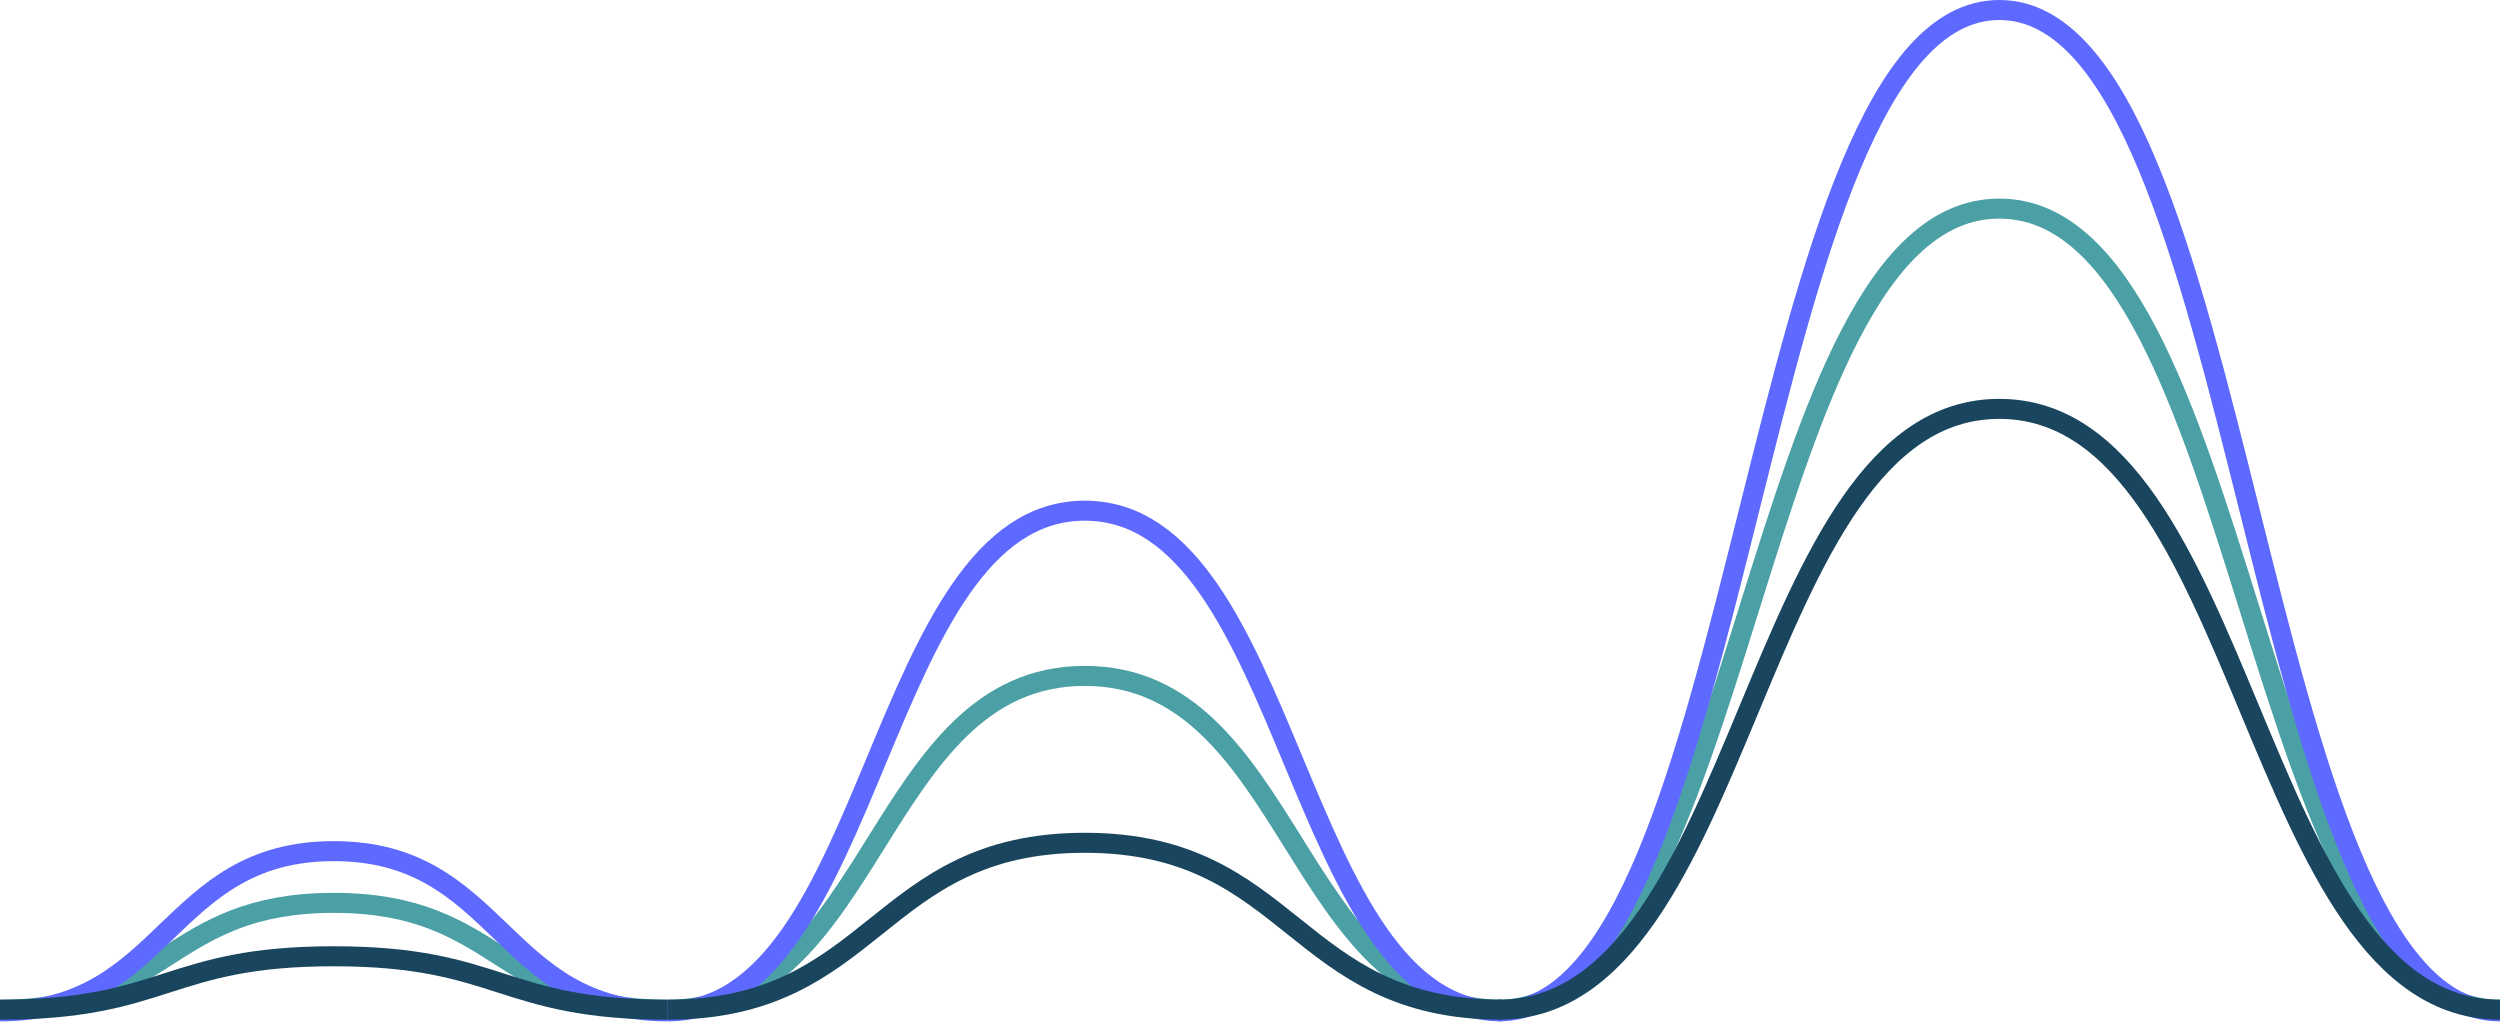
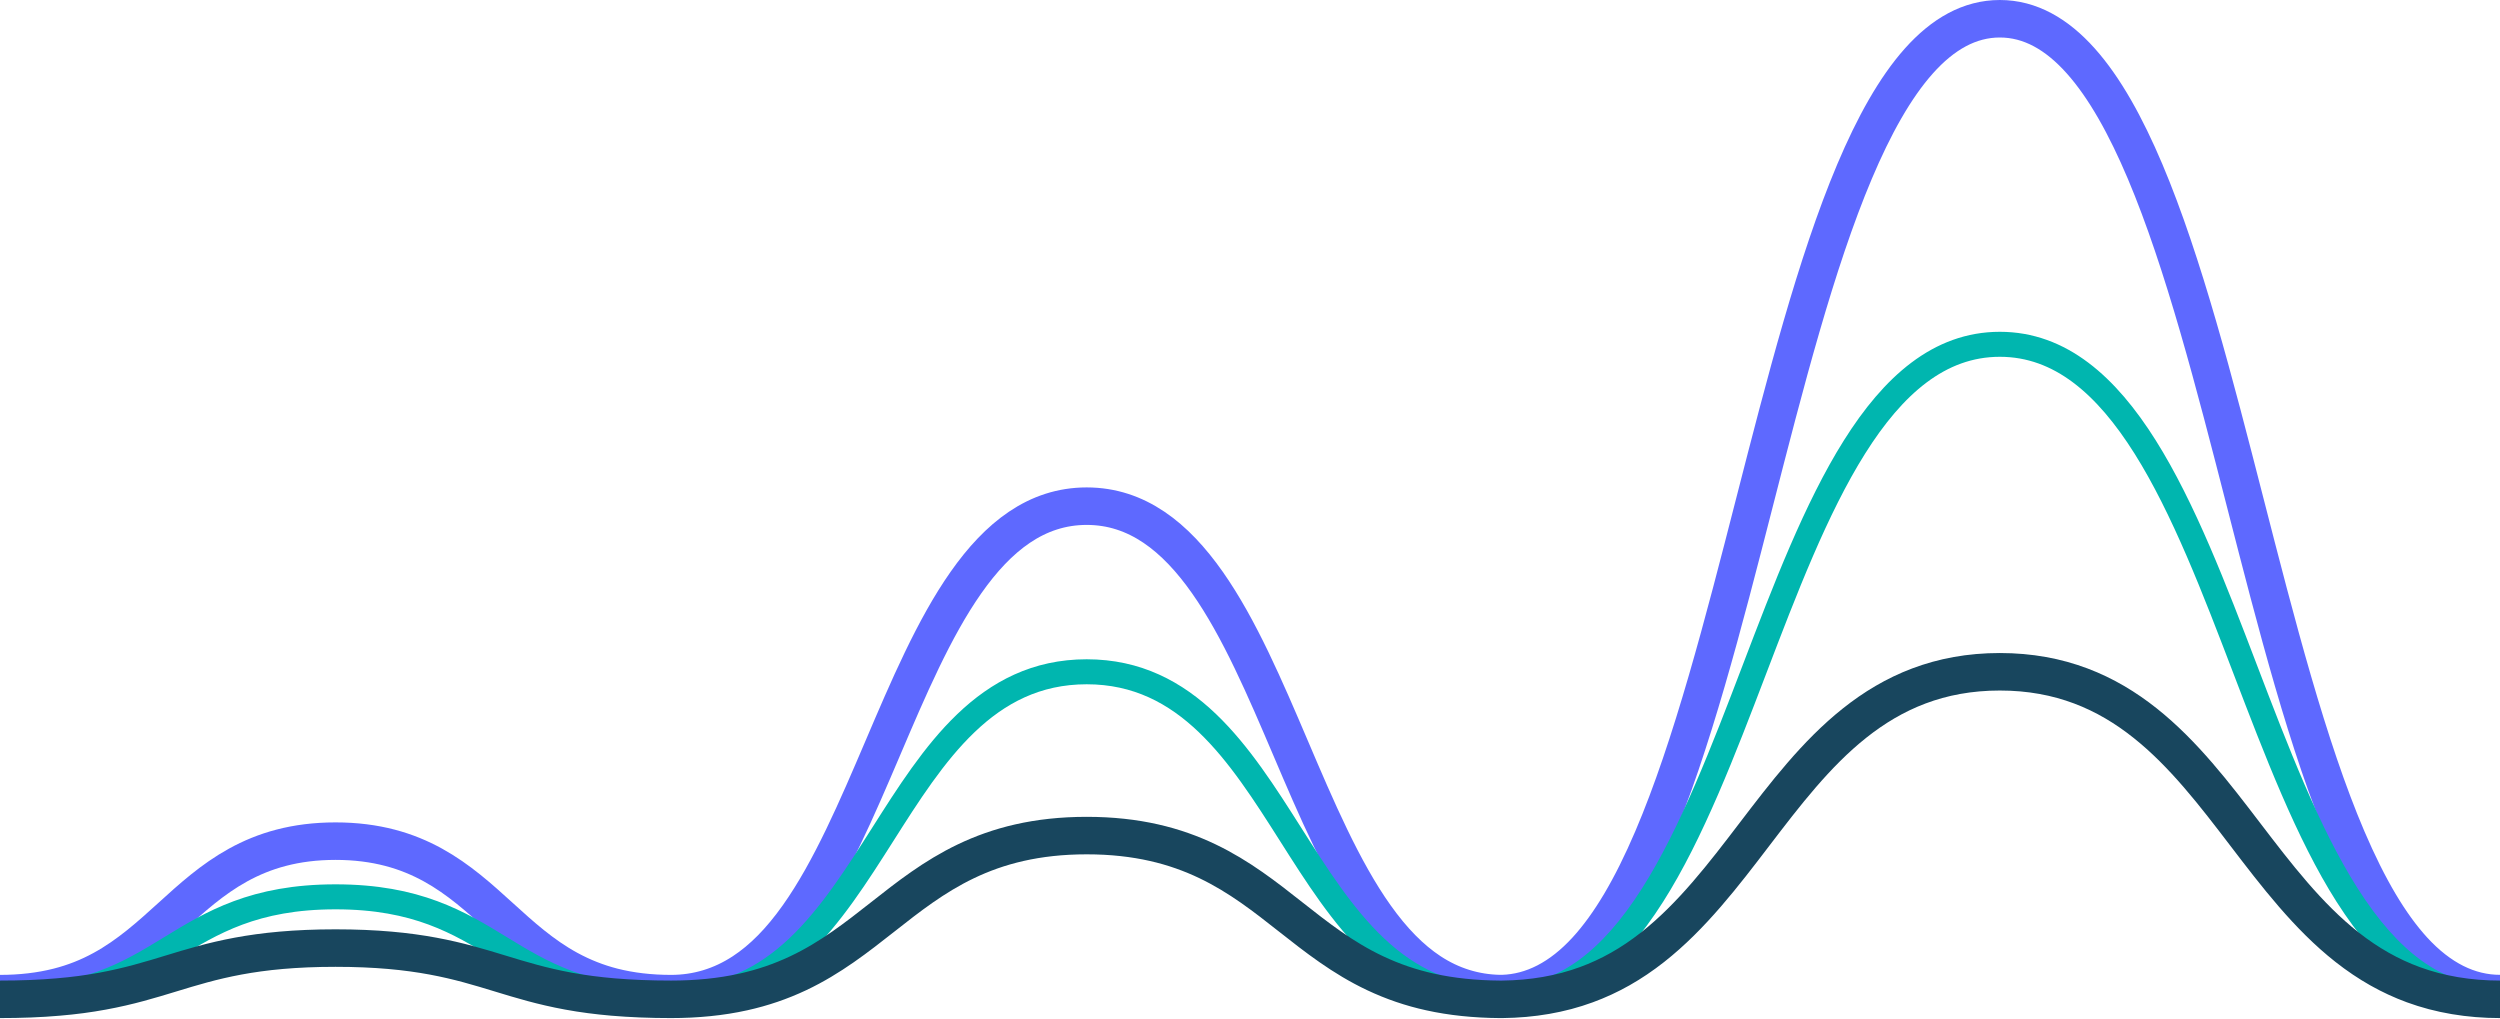
- <svg xmlns="http://www.w3.org/2000/svg" id="Layer_2" data-name="Layer 2" viewBox="0 0 1498 612">
+ <svg xmlns="http://www.w3.org/2000/svg" id="Layer_2" data-name="Layer 2" viewBox="0 0 400.02 162.9">
  <defs>
    <style>
      .cls-1 {
        stroke: #5e69ff;
      }

+       .cls-1, .cls-2 {
+         stroke-width: 6px;
+       }
+ 
      .cls-1, .cls-2, .cls-3 {
        fill: none;
        stroke-miterlimit: 10;
-         stroke-width: 12px;
      }

      .cls-2 {
-         stroke: #4ba0a5;
+         stroke: #18465e;
      }

      .cls-3 {
-         stroke: #19455e;
+         stroke: #00b6af;
+         stroke-width: 4px;
      }
    </style>
  </defs>
  <g id="Layer_1-2" data-name="Layer 1">
-     <g>
-       <path class="cls-2" d="m400,605c-100,0-100-64-200-64S100,605,0,605" />
-       <path class="cls-2" d="m900,605c-125,0-125-200-250-200-125,0-125,200-250,200" />
-       <path class="cls-2" d="m1498,605c-150,0-150-480-300-480s-150,480-300,480" />
-     </g>
-     <g>
-       <path class="cls-1" d="m400,606c-100,0-100-96-200-96S100,606,0,606" />
-       <path class="cls-1" d="m900,606c-125,0-125-300-250-300s-125,300-250,300" />
-       <path class="cls-1" d="m1498,606c-150,0-150-600-300-600s-150,600-300,600" />
-     </g>
-     <g>
-       <path class="cls-3" d="m400,605c-100,0-100-32-200-32S100,605,0,605" />
-       <path class="cls-3" d="m900,605c-125,0-125-100-250-100s-125,100-250,100" />
-       <path class="cls-3" d="m1498,605c-150,0-150-360-300-360s-150,360-300,360" />
-     </g>
+     <path class="cls-1" d="M0,158.99c3.34,0,6.47-.37,9.31-1.09,2.51-.64,4.83-1.55,7.11-2.8,4.21-2.3,7.62-5.4,10.93-8.4,6.55-5.96,13.33-12.11,26.34-12.11s19.79,6.16,26.34,12.11c3.3,3,6.72,6.11,10.93,8.4,2.28,1.24,4.61,2.16,7.11,2.8,2.84.72,5.97,1.09,9.3,1.09,4.14,0,8.01-1.17,11.53-3.48,3.11-2.04,5.99-4.96,8.81-8.94,5.21-7.34,9.44-17.26,13.54-26.86,8.12-19.04,16.51-38.72,32.63-38.72s24.51,19.68,32.63,38.72c4.09,9.6,8.32,19.52,13.54,26.86,2.82,3.97,5.71,6.9,8.81,8.94,3.39,2.23,7.13,3.39,11.1,3.47h.42c4.82-.14,9.34-2.47,13.45-6.95,3.74-4.08,7.21-9.93,10.6-17.87,6.27-14.67,11.37-34.52,16.29-53.72,9.77-38.07,19.87-77.44,39.27-77.44s29.5,39.37,39.27,77.44c4.93,19.2,10.02,39.05,16.29,53.72,3.4,7.95,6.87,13.79,10.6,17.87,4.23,4.61,8.9,6.95,13.87,6.95" />
+     <path class="cls-3" d="M0,159.9c3.34,0,6.47-.25,9.31-.73,2.51-.43,4.83-1.04,7.11-1.88,4.21-1.54,7.62-3.63,10.93-5.65,6.55-4,13.33-8.14,26.34-8.14s19.79,4.14,26.34,8.14c3.3,2.02,6.72,4.1,10.93,5.65,2.28.84,4.61,1.45,7.11,1.88,2.84.48,5.97.73,9.3.73,4.14,0,8.01-.79,11.53-2.34,3.11-1.37,5.99-3.33,8.81-6,5.21-4.93,9.44-11.6,13.54-18.05,8.12-12.79,16.51-26.02,32.63-26.02s24.51,13.23,32.63,26.02c4.09,6.45,8.32,13.12,13.54,18.05,2.82,2.67,5.71,4.63,8.81,6,3.39,1.5,7.13,2.28,11.1,2.33h.42c4.82-.1,9.34-1.66,13.45-4.67,3.74-2.74,7.21-6.67,10.6-12.01,6.27-9.86,11.37-23.2,16.29-36.09,9.77-25.58,19.87-52.03,39.27-52.03s29.5,26.45,39.27,52.03c4.93,12.9,10.02,26.24,16.29,36.09,3.4,5.34,6.87,9.27,10.6,12.01,4.23,3.1,8.9,4.67,13.87,4.67" />
+     <path class="cls-2" d="M0,159.9c3.34,0,6.47-.12,9.31-.37,2.51-.21,4.83-.52,7.11-.94,4.21-.77,7.62-1.81,10.93-2.82,6.55-2,13.33-4.07,26.34-4.07s19.79,2.07,26.34,4.07c3.3,1.01,6.72,2.05,10.93,2.82,2.28.42,4.61.72,7.11.94,2.84.24,5.97.37,9.3.37,4.14,0,8.01-.39,11.53-1.17,3.11-.69,5.99-1.67,8.81-3,5.21-2.46,9.44-5.8,13.54-9.02,8.12-6.39,16.51-13.01,32.63-13.01s24.51,6.61,32.63,13.01c4.09,3.22,8.32,6.56,13.54,9.02,2.82,1.33,5.71,2.32,8.81,3,3.39.75,7.13,1.14,11.1,1.17h.42c4.82-.05,9.34-.83,13.45-2.34,3.74-1.37,7.21-3.33,10.6-6,6.27-4.93,11.37-11.6,16.29-18.05,9.77-12.79,19.87-26.02,39.27-26.02s29.5,13.23,39.27,26.02c4.93,6.45,10.02,13.12,16.29,18.05,3.4,2.67,6.87,4.63,10.6,6,4.23,1.55,8.9,2.34,13.87,2.34" />
  </g>
</svg>
